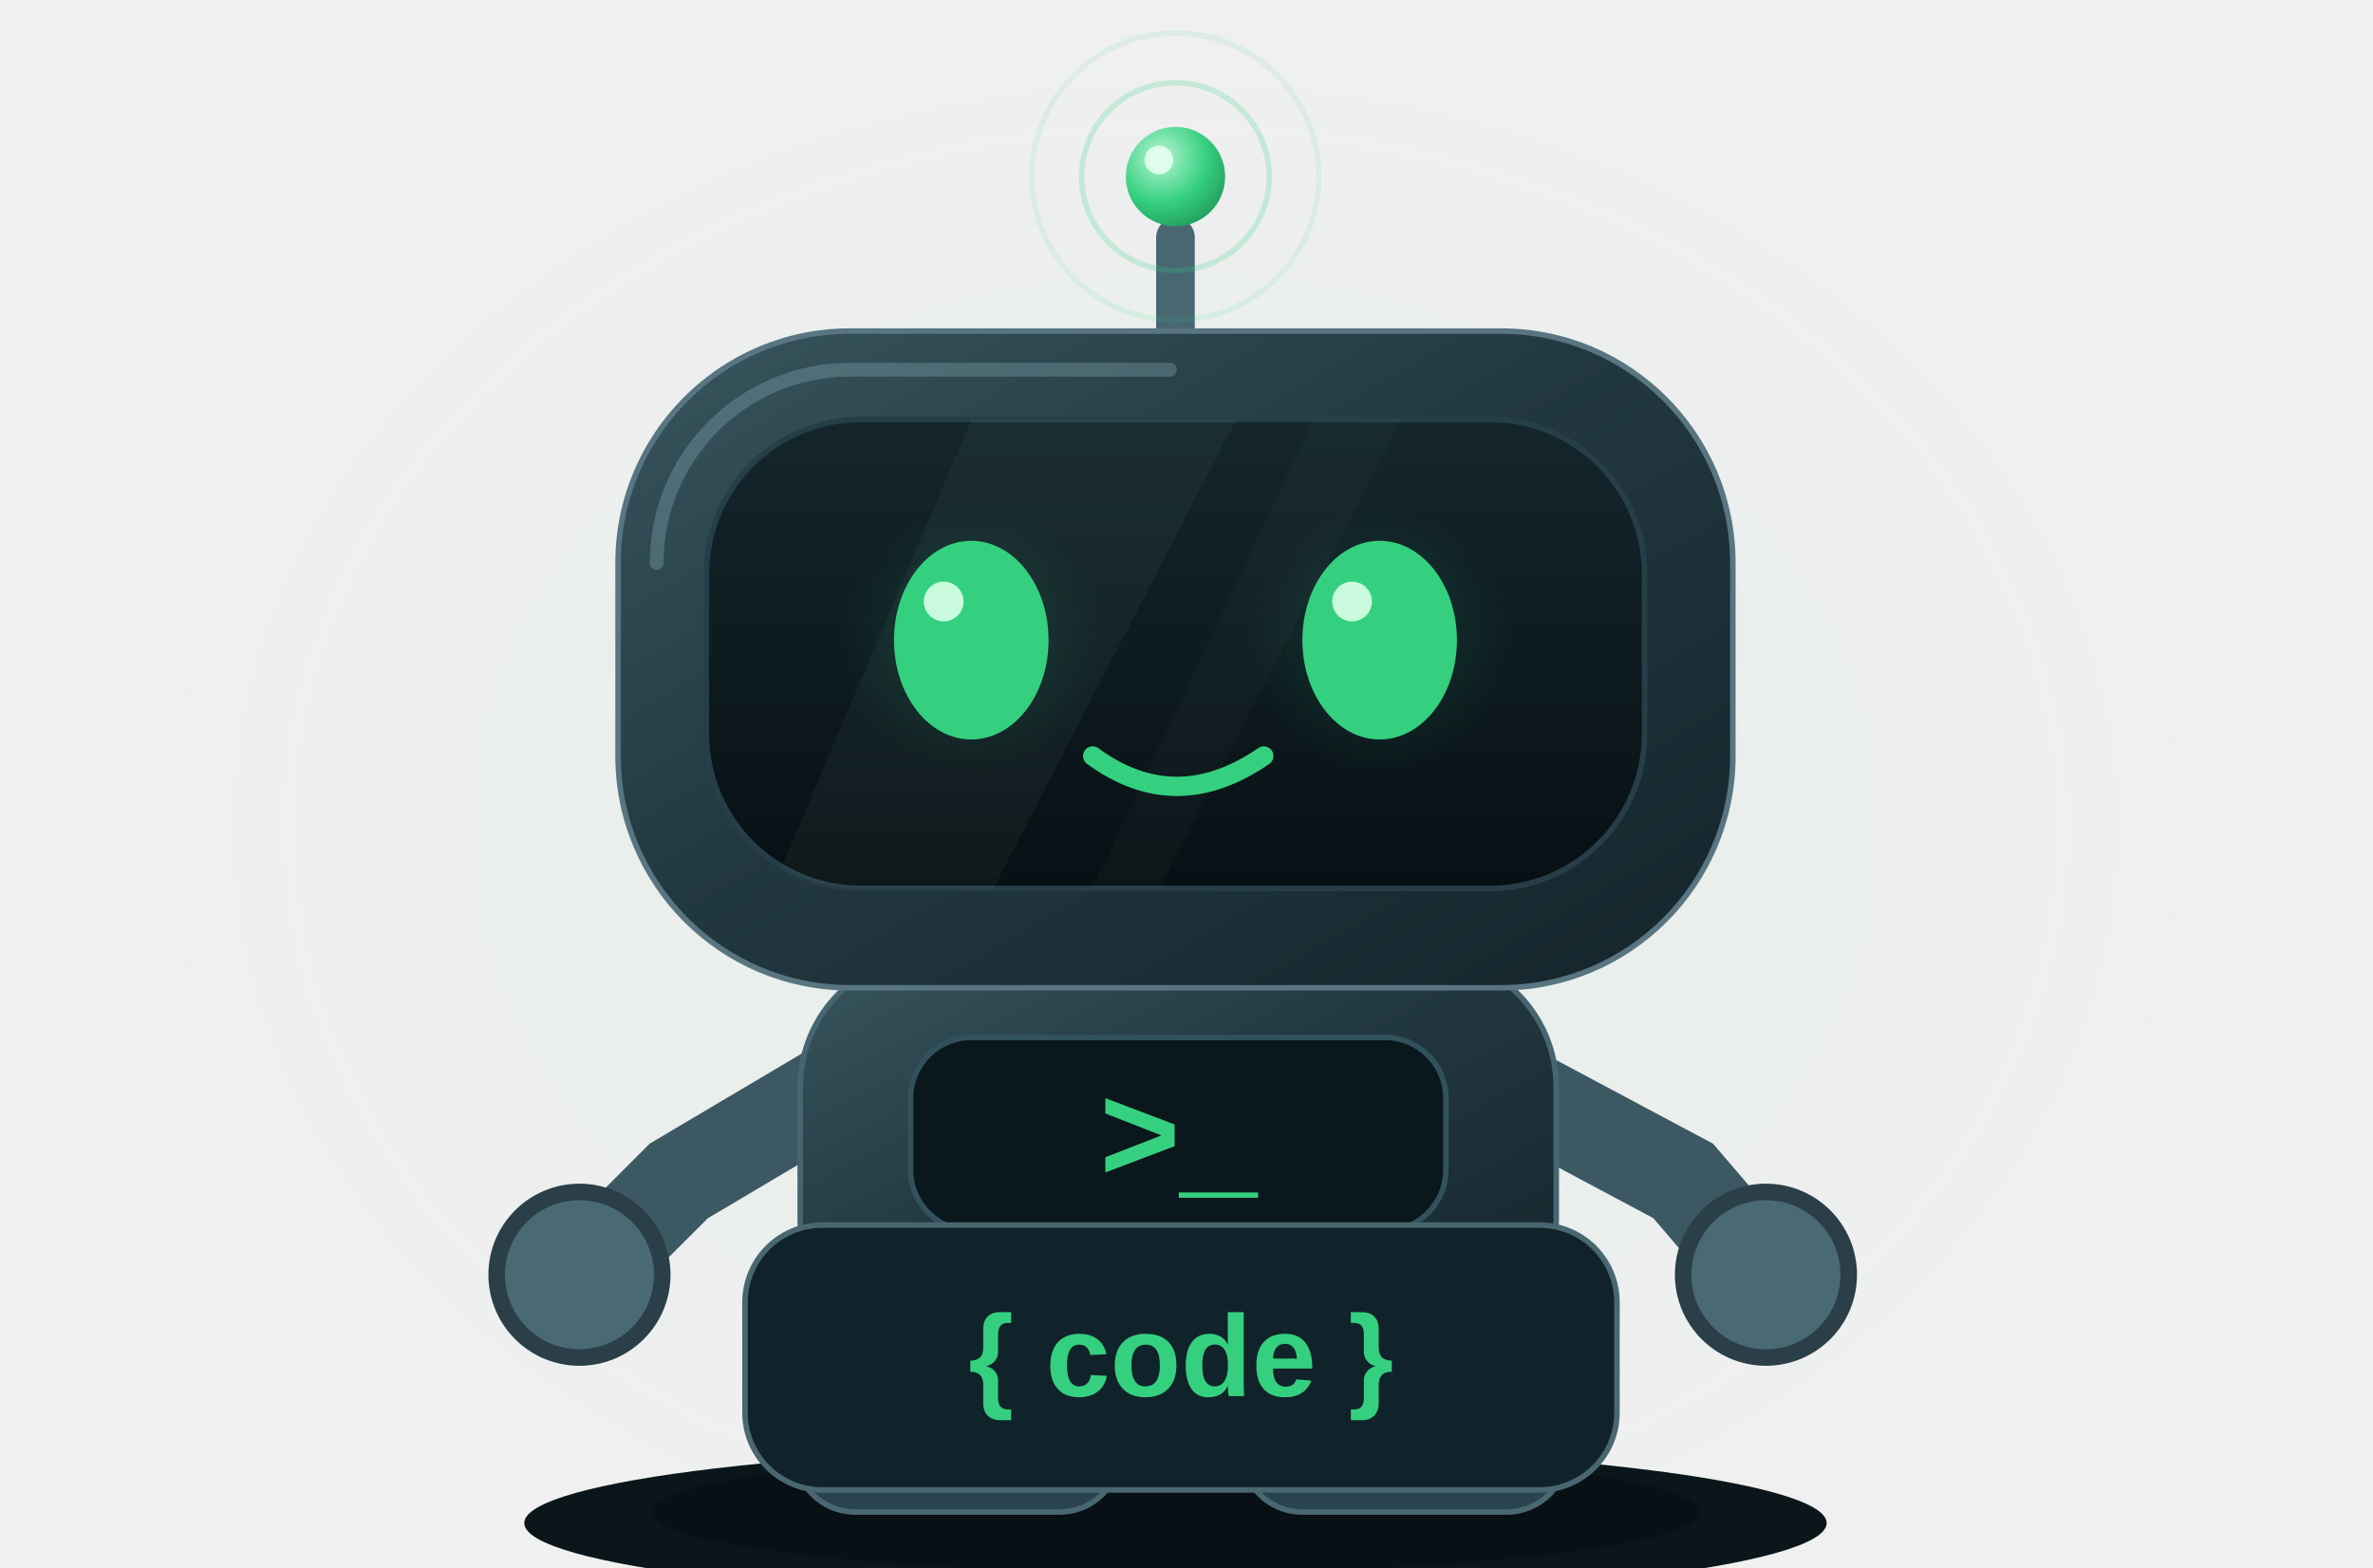
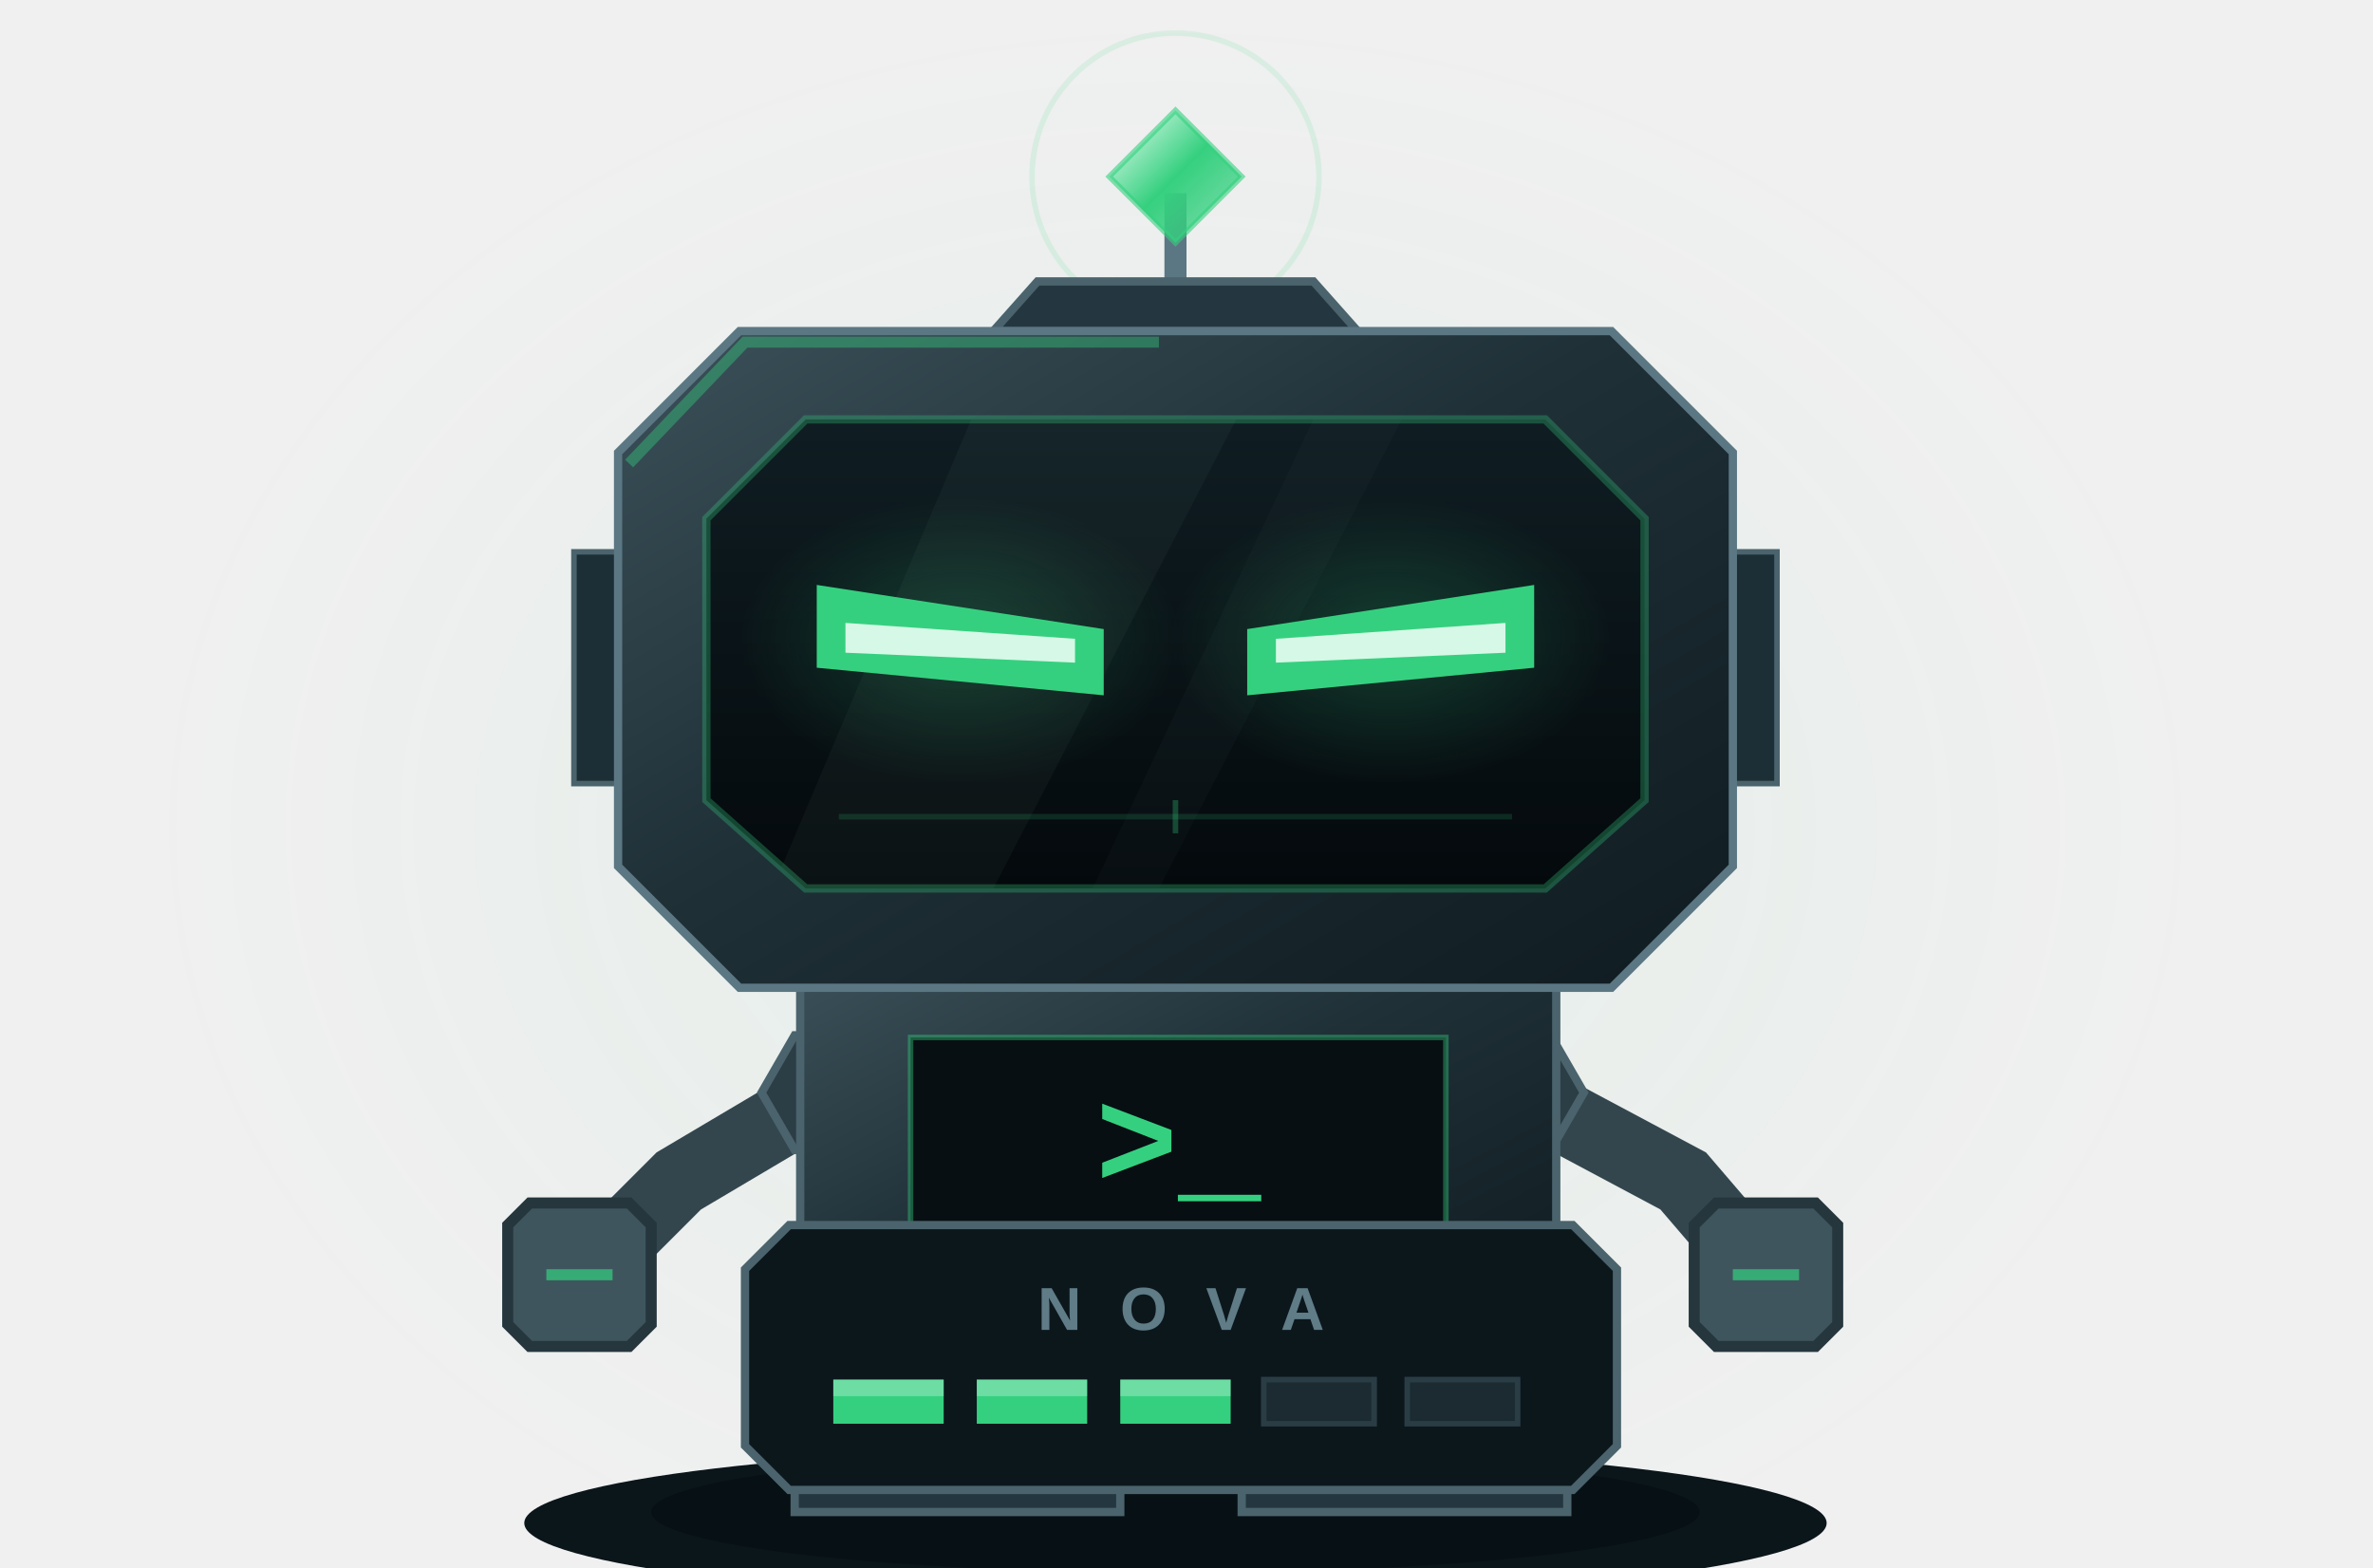
<svg xmlns="http://www.w3.org/2000/svg" width="430" height="284" viewBox="0 0 430 284">
  <defs>
    <linearGradient id="shell" x1="0" y1="0" x2="1" y2="1">
-       <stop stop-color="#38555E" />
-       <stop offset=".45" stop-color="#223840" />
-       <stop offset="1" stop-color="#14252B" />
+       <stop stop-color="#3C515A" />
+       <stop offset=".45" stop-color="#1F3037" />
+       <stop offset="1" stop-color="#0F1B20" />
    </linearGradient>
    <linearGradient id="visor" x1="0" y1="0" x2="0" y2="1">
-       <stop stop-color="#14262C" />
-       <stop offset="1" stop-color="#071014" />
+       <stop stop-color="#0F1D22" />
+       <stop offset="1" stop-color="#04090C" />
    </linearGradient>
    <radialGradient id="glow">
      <stop stop-color="#35D07F" stop-opacity=".07" />
      <stop offset=".55" stop-color="#35D07F" stop-opacity=".03" />
      <stop offset="1" stop-color="#35D07F" stop-opacity="0" />
    </radialGradient>
    <radialGradient id="eg">
-       <stop stop-color="#35D07F" stop-opacity=".16" />
+       <stop stop-color="#35D07F" stop-opacity=".22" />
      <stop offset="1" stop-color="#35D07F" stop-opacity="0" />
    </radialGradient>
-     <radialGradient id="ant" cx=".35" cy=".3" r=".85">
-       <stop stop-color="#B8F5D4" />
-       <stop offset=".55" stop-color="#35D07F" />
-       <stop offset="1" stop-color="#1E8F55" />
-     </radialGradient>
+     <linearGradient id="ant" x1="0" y1="0" x2="1" y2="1">
+       <stop stop-color="#F2FFF8" />
+       <stop offset=".5" stop-color="#35D07F" />
+       <stop offset="1" stop-color="#35D07F" stop-opacity=".55" />
+     </linearGradient>
    <clipPath id="vc">
-       <rect x="148" y="166" width="170" height="85" rx="28" />
+       <polygon points="166,166 300,166 318,184 318,235 300,251 166,251 148,235 148,184" />
    </clipPath>
  </defs>
  <g font-family="Segoe UI, Arial, sans-serif" transform="translate(-20 -90)">
    <ellipse cx="233" cy="240" rx="190" ry="150" fill="url(#glow)" />
    <ellipse cx="233" cy="366" rx="118" ry="14" fill="#0B161B" />
    <ellipse cx="233" cy="364" rx="95" ry="11" fill="#071014" />
-     <path d="M170 288 L143 304 L128 319 M295 288 L325 304 L337 318" fill="none" stroke="#3C5963" stroke-width="17" stroke-linecap="round" />
-     <circle cx="125" cy="321" r="15" fill="#496A74" stroke="#2A3F47" stroke-width="3" />
-     <circle cx="340" cy="321" r="15" fill="#496A74" stroke="#2A3F47" stroke-width="3" />
-     <path d="M191 318 V349 M275 318 V349" stroke="#3C5963" stroke-width="23" stroke-linecap="round" />
-     <rect x="164" y="342" width="59" height="22" rx="11" fill="#29444E" stroke="#496771" />
-     <rect x="245" y="342" width="59" height="22" rx="11" fill="#29444E" stroke="#496771" />
-     <circle cx="193" cy="353" r="4.5" fill="#1B343D" />
-     <circle cx="274" cy="353" r="4.5" fill="#1B343D" />
-     <rect x="165" y="263" width="137" height="72" rx="24" fill="url(#shell)" stroke="#476570" />
-     <rect x="185" y="278" width="97" height="35" rx="11" fill="#0A171C" stroke="#31515C" />
-     <text x="233.5" y="304" font-size="25" fill="#35D07F" font-weight="600" text-anchor="middle">&gt;_</text>
-     <path d="M233 154 V133" stroke="#496771" stroke-width="7" stroke-linecap="round" />
-     <circle cx="233" cy="122" r="26" fill="none" stroke="#35D07F" stroke-opacity=".1" />
-     <circle cx="233" cy="122" r="17" fill="none" stroke="#35D07F" stroke-opacity=".22" />
-     <circle cx="233" cy="122" r="9" fill="url(#ant)" />
-     <circle cx="230" cy="119" r="2.6" fill="#EAFFF4" opacity=".85" />
-     <rect x="132" y="150" width="202" height="119" rx="42" fill="url(#shell)" stroke="#587581" />
-     <path d="M139 192 A35 35 0 0 1 174 157 L232 157" fill="none" stroke="#9FC3CD" stroke-opacity=".28" stroke-width="2.5" stroke-linecap="round" />
-     <rect x="148" y="166" width="170" height="85" rx="28" fill="url(#visor)" stroke="#263E47" />
-     <polygon points="196,166 244,166 200,251 160,251" fill="#BFE8D2" opacity=".045" clip-path="url(#vc)" />
-     <polygon points="258,166 274,166 230,251 218,251" fill="#BFE8D2" opacity=".03" clip-path="url(#vc)" />
-     <circle cx="196" cy="206" r="24" fill="url(#eg)" />
-     <circle cx="270" cy="206" r="24" fill="url(#eg)" />
-     <ellipse cx="196" cy="206" rx="14" ry="18" fill="#35D07F" />
-     <ellipse cx="270" cy="206" rx="14" ry="18" fill="#35D07F" />
-     <circle cx="191" cy="199" r="3.6" fill="#D9FFE9" opacity=".9" />
-     <circle cx="265" cy="199" r="3.6" fill="#D9FFE9" opacity=".9" />
-     <path d="M218 227 Q233 238 249 227" stroke="#35D07F" stroke-width="3.5" stroke-linecap="round" fill="none" />
-     <rect x="155" y="312" width="158" height="48" rx="14" fill="#11232A" stroke="#496771" />
-     <text x="234" y="343" font-size="21" fill="#35D07F" font-weight="600" text-anchor="middle">{ code }</text>
+     <path d="M170 288 L143 304 L128 319 M295 288 L325 304 L337 318" fill="none" stroke="#33464E" stroke-width="13" stroke-linejoin="miter" stroke-linecap="butt" />
+     <polygon points="116,308 134,308 138,312 138,330 134,334 116,334 112,330 112,312" fill="#3E555E" stroke="#25363D" stroke-width="2" />
+     <line x1="119" y1="321" x2="131" y2="321" stroke="#35D07F" stroke-opacity=".7" stroke-width="2" />
+     <polygon points="331,308 349,308 353,312 353,330 349,334 331,334 327,330 327,312" fill="#3E555E" stroke="#25363D" stroke-width="2" />
+     <line x1="334" y1="321" x2="346" y2="321" stroke="#35D07F" stroke-opacity=".7" stroke-width="2" />
+     <polygon points="182,288 176,298.392 164,298.392 158,288 164,277.608 176,277.608" fill="#2B3D45" stroke="#4A636D" stroke-width="1.5" />
+     <polygon points="307,288 301,298.392 289,298.392 283,288 289,277.608 301,277.608" fill="#2B3D45" stroke="#4A636D" stroke-width="1.5" />
+     <rect x="183" y="318" width="16" height="26" fill="#2B3D45" />
+     <rect x="267" y="318" width="16" height="26" fill="#2B3D45" />
+     <polygon points="164,342 214,342 223,350 223,364 164,364" fill="#243740" stroke="#4A636D" stroke-width="1.5" />
+     <polygon points="304,342 254,342 245,350 245,364 304,364" fill="#243740" stroke="#4A636D" stroke-width="1.5" />
+     <polygon points="165,263 302,263 302,318 284,335 183,335 165,318" fill="url(#shell)" stroke="#4A636D" stroke-width="1.5" />
+     <rect x="185" y="278" width="97" height="35" fill="#070F13" stroke="#35D07F" stroke-opacity=".4" />
+     <text x="233.5" y="305" font-family="Consolas, 'Courier New', monospace" font-size="25" font-weight="700" fill="#35D07F" text-anchor="middle">&gt;_</text>
+     <polygon points="163,312 305,312 313,320 313,352 305,360 163,360 155,352 155,320" fill="#0C171C" stroke="#4A636D" stroke-width="1.5" />
+     <text x="234" y="331" font-size="11" font-weight="700" letter-spacing="7" fill="#5F7C87" text-anchor="middle">NOVA</text>
+     <rect x="171" y="340" width="20" height="8" fill="#35D07F" />
+     <rect x="171" y="340" width="20" height="3" fill="#FFFFFF" opacity=".28" />
+     <rect x="197" y="340" width="20" height="8" fill="#35D07F" />
+     <rect x="197" y="340" width="20" height="3" fill="#FFFFFF" opacity=".28" />
+     <rect x="223" y="340" width="20" height="8" fill="#35D07F" />
+     <rect x="223" y="340" width="20" height="3" fill="#FFFFFF" opacity=".28" />
+     <rect x="249" y="340" width="20" height="8" fill="#1B2B31" stroke="#2A3D45" stroke-width="1" />
+     <rect x="275" y="340" width="20" height="8" fill="#1B2B31" stroke="#2A3D45" stroke-width="1" />
+     <line x1="233" y1="142" x2="233" y2="125" stroke="#5B7783" stroke-width="4" />
+     <circle cx="233" cy="122" r="26" fill="none" stroke="#35D07F" stroke-opacity=".12" />
+     <polygon points="233,110 245,122 233,134 221,122" fill="url(#ant)" stroke="#35D07F" stroke-opacity=".6" />
+     <polygon points="200,150 266,150 258,141 208,141" fill="#243740" stroke="#4A636D" stroke-width="1.5" />
+     <rect x="124" y="190" width="8" height="42" fill="#1D2F36" stroke="#4A636D" />
+     <rect x="334" y="190" width="8" height="42" fill="#1D2F36" stroke="#4A636D" />
+     <polygon points="154,150 312,150 334,172 334,247 312,269 154,269 132,247 132,172" fill="url(#shell)" stroke="#5B7783" stroke-width="1.5" />
+     <path d="M134 174 L155 152 L230 152" fill="none" stroke="#35D07F" stroke-opacity=".4" stroke-width="2" />
+     <polygon points="166,166 300,166 318,184 318,235 300,251 166,251 148,235 148,184" fill="url(#visor)" stroke="#35D07F" stroke-opacity=".3" stroke-width="1.5" />
+     <polygon points="196,166 244,166 200,251 160,251" fill="#BFE8D2" opacity=".04" clip-path="url(#vc)" />
+     <polygon points="258,166 274,166 230,251 218,251" fill="#BFE8D2" opacity=".025" clip-path="url(#vc)" />
+     <line x1="172" y1="238" x2="294" y2="238" stroke="#35D07F" stroke-opacity=".16" />
+     <line x1="233" y1="235" x2="233" y2="241" stroke="#35D07F" stroke-opacity=".3" />
+     <ellipse cx="194" cy="206" rx="40" ry="26" fill="url(#eg)" />
+     <ellipse cx="272" cy="206" rx="40" ry="26" fill="url(#eg)" />
+     <polygon points="168,196 220,204 220,216 168,211" fill="#35D07F" />
+     <polygon points="298,196 246,204 246,216 298,211" fill="#35D07F" />
+     <polygon points="173.2,202.88 214.8,205.76 214.8,210.08 173.2,208.28" fill="#F2FFF8" opacity=".85" />
+     <polygon points="292.8,202.88 251.2,205.76 251.2,210.08 292.8,208.28" fill="#F2FFF8" opacity=".85" />
  </g>
</svg>
